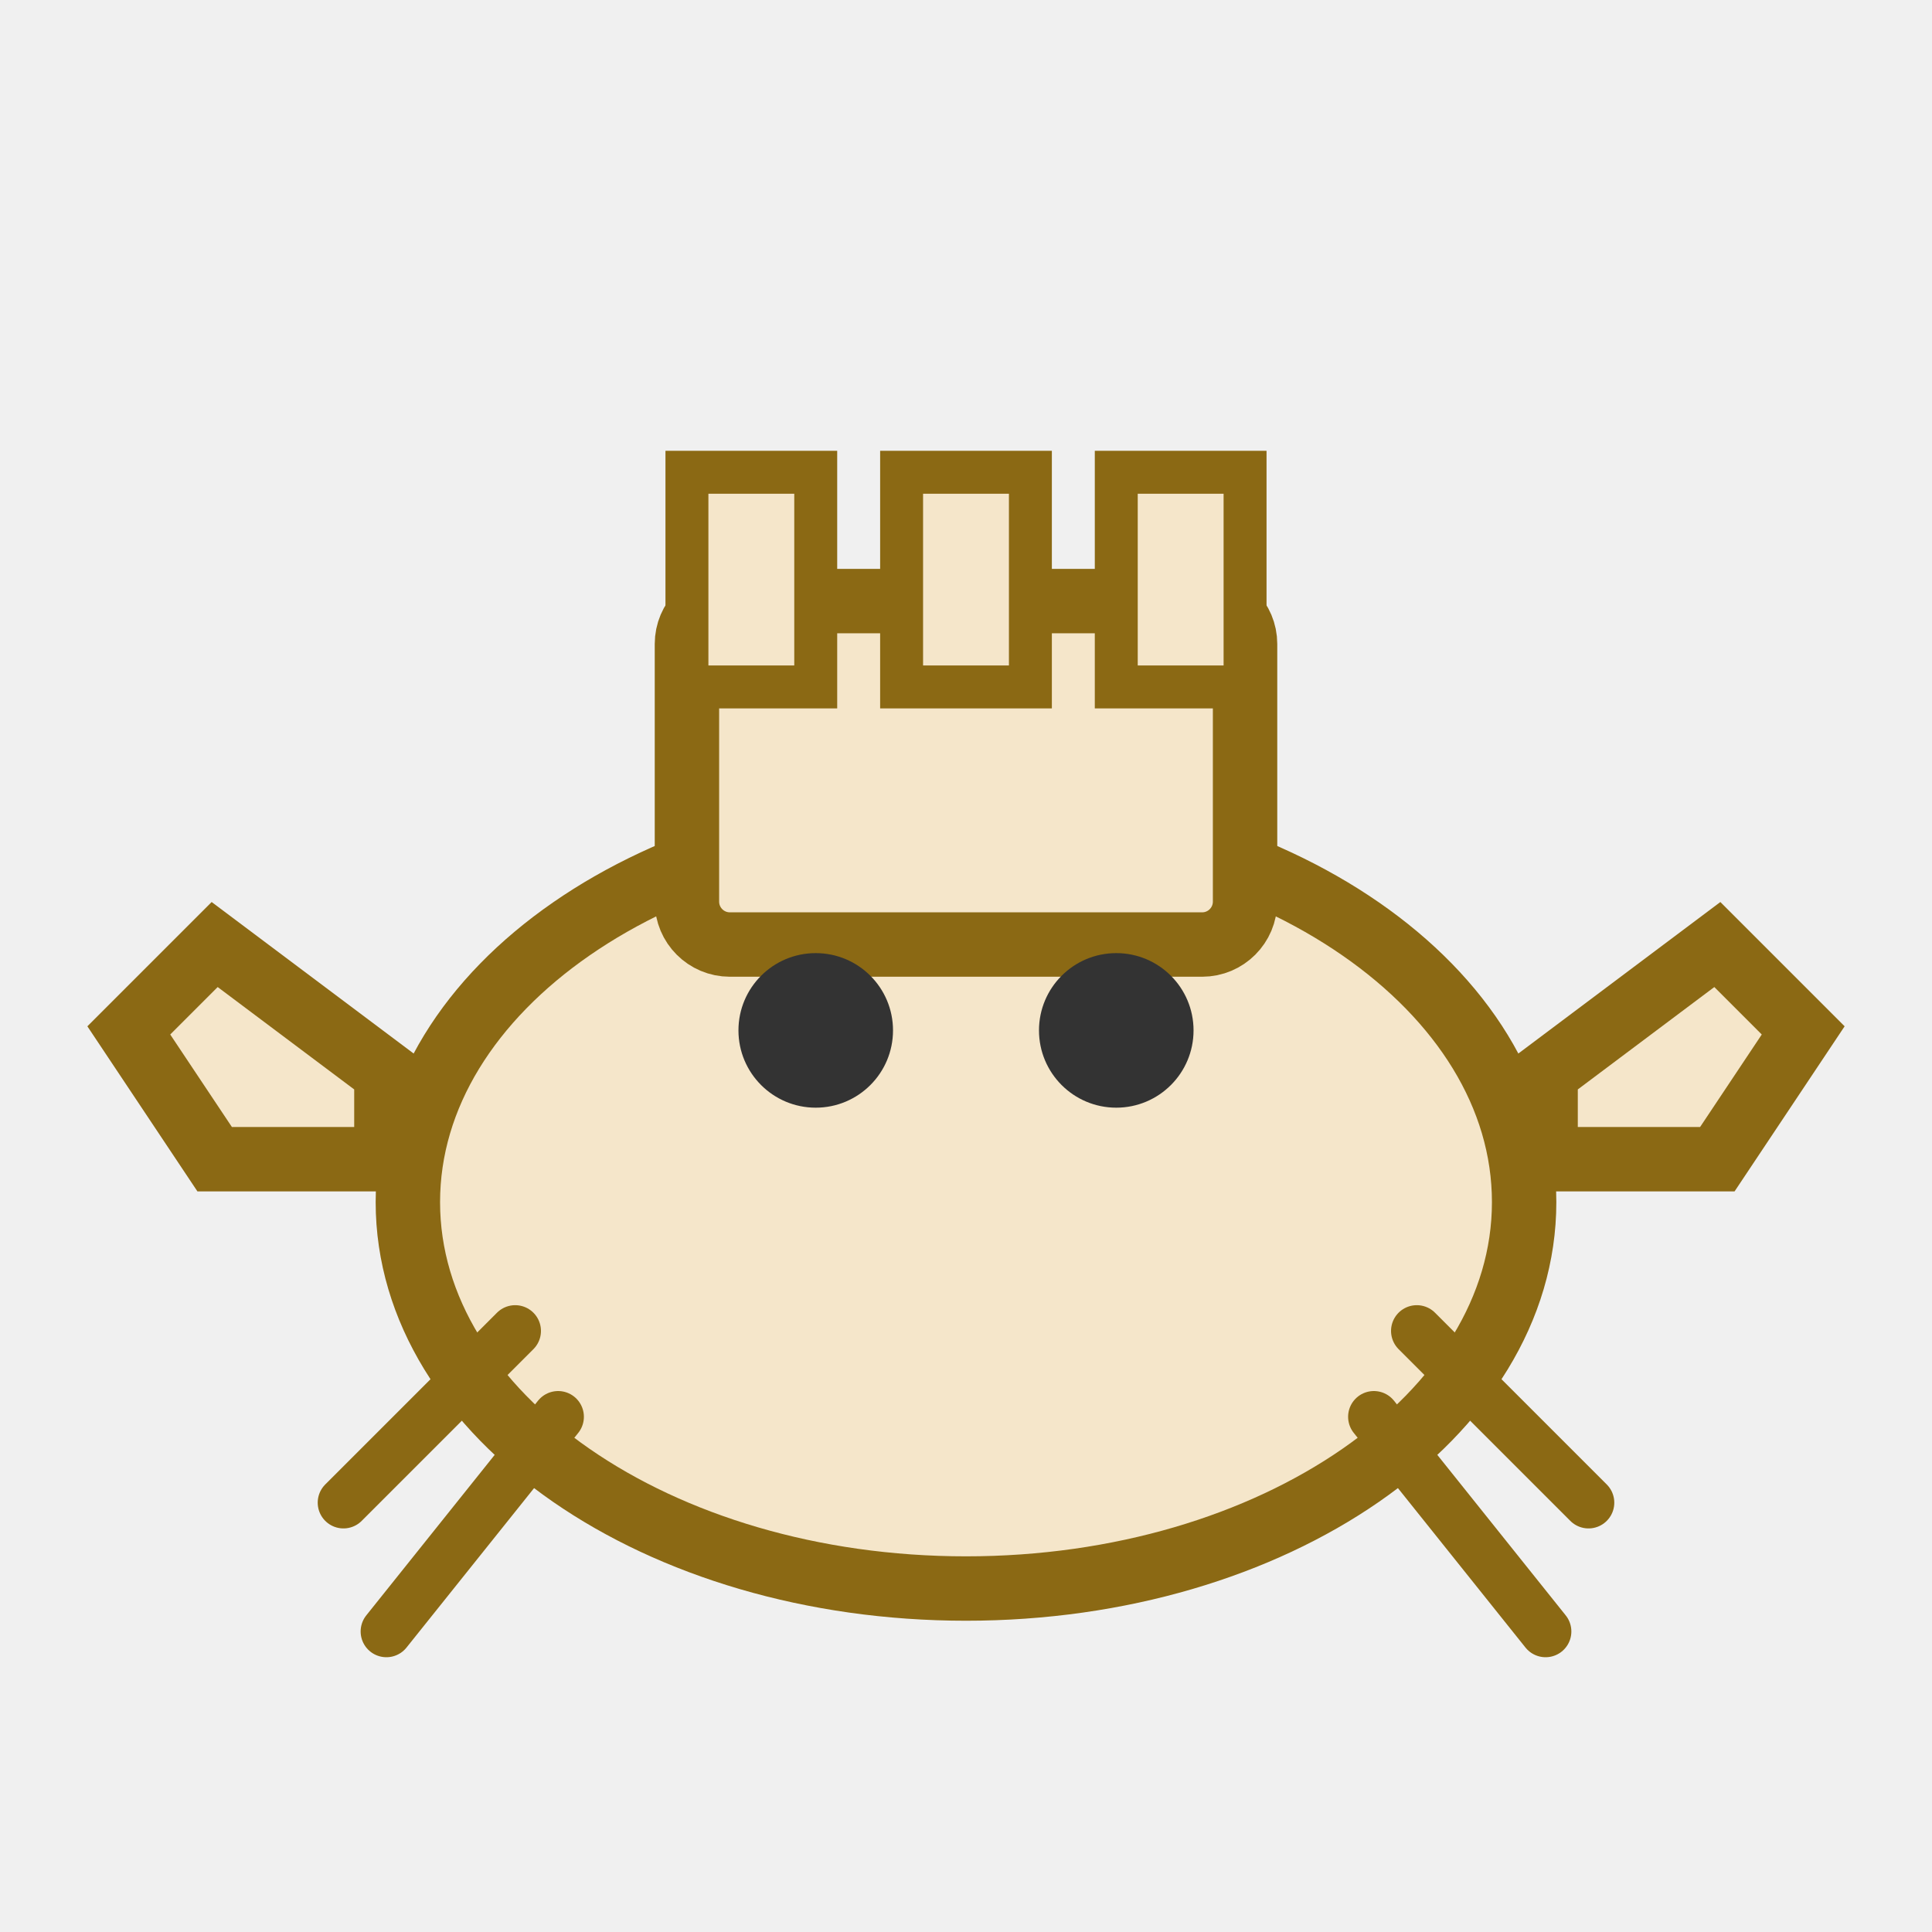
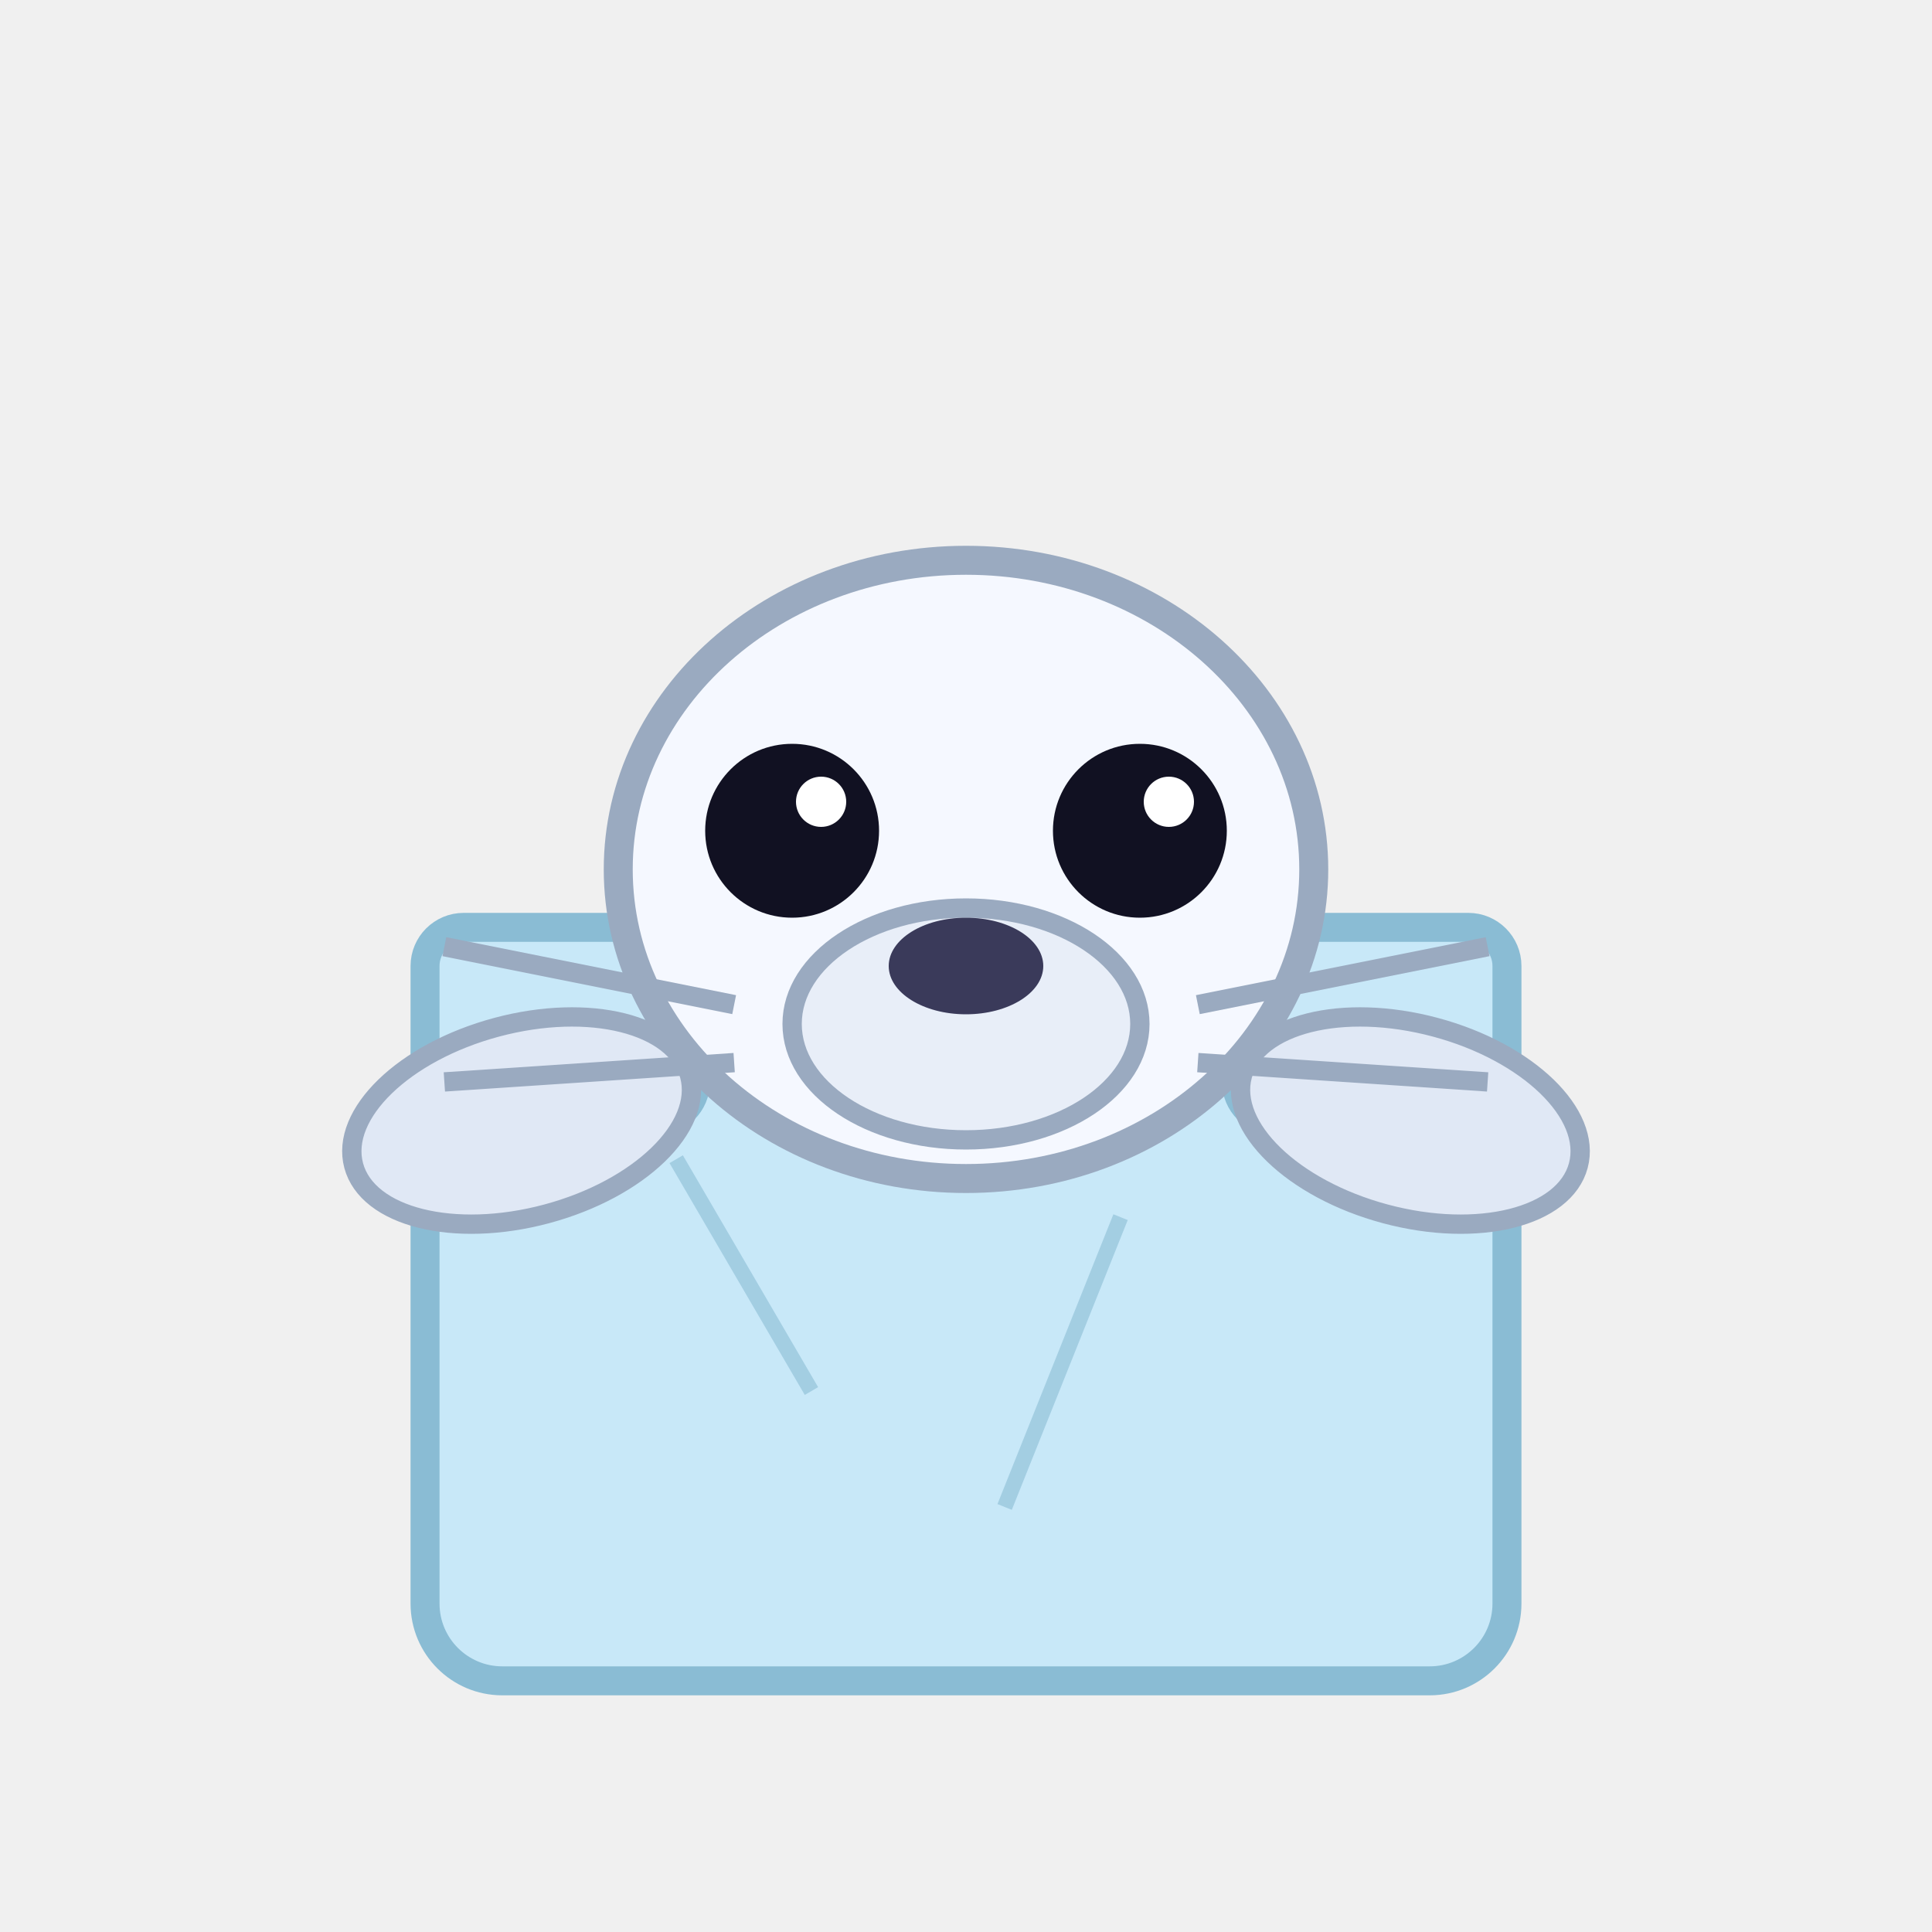
- <svg xmlns="http://www.w3.org/2000/svg" viewBox="0 0 45 45">
-   <ellipse cx="22.5" cy="28" rx="13" ry="9" fill="#F5E6CA" stroke="#8B6914" stroke-width="1.5" />
-   <rect x="16" y="14" width="13" height="8" fill="#F5E6CA" stroke="#8B6914" stroke-width="1.5" rx="1" />
-   <rect x="16" y="11" width="3" height="5" fill="#F5E6CA" stroke="#8B6914" stroke-width="1" />
-   <rect x="21" y="11" width="3" height="5" fill="#F5E6CA" stroke="#8B6914" stroke-width="1" />
-   <rect x="26" y="11" width="3" height="5" fill="#F5E6CA" stroke="#8B6914" stroke-width="1" />
-   <circle cx="19" cy="24" r="1.8" fill="#333" />
-   <circle cx="26" cy="24" r="1.8" fill="#333" />
-   <path d="M9 25 L5 22 L3 24 L5 27 L9 27 Z" fill="#F5E6CA" stroke="#8B6914" stroke-width="1.5" />
-   <path d="M36 25 L40 22 L42 24 L40 27 L36 27 Z" fill="#F5E6CA" stroke="#8B6914" stroke-width="1.5" />
-   <line x1="12" y1="31" x2="8" y2="35" stroke="#8B6914" stroke-width="1.2" stroke-linecap="round" />
-   <line x1="33" y1="31" x2="37" y2="35" stroke="#8B6914" stroke-width="1.2" stroke-linecap="round" />
-   <line x1="13" y1="33" x2="9" y2="38" stroke="#8B6914" stroke-width="1.2" stroke-linecap="round" />
-   <line x1="32" y1="33" x2="36" y2="38" stroke="#8B6914" stroke-width="1.2" stroke-linecap="round" />
+ <svg xmlns="http://www.w3.org/2000/svg" viewBox="0 0 100 100">
+   <rect x="22" y="55" width="56" height="32" rx="4" fill="#c8e8f8" stroke="#8abcd4" stroke-width="1.5" />
+   <rect x="22" y="48" width="14" height="10" rx="2" fill="#c8e8f8" stroke="#8abcd4" stroke-width="1.5" />
+   <rect x="43" y="48" width="14" height="10" rx="2" fill="#c8e8f8" stroke="#8abcd4" stroke-width="1.5" />
+   <rect x="64" y="48" width="14" height="10" rx="2" fill="#c8e8f8" stroke="#8abcd4" stroke-width="1.5" />
+   <line x1="35" y1="60" x2="42" y2="72" stroke="#8abcd4" stroke-width="0.8" opacity="0.6" />
+   <line x1="58" y1="63" x2="52" y2="78" stroke="#8abcd4" stroke-width="0.8" opacity="0.6" />
+   <ellipse cx="50" cy="45" rx="18" ry="16" fill="#F5F8FF" stroke="#9AAAC0" stroke-width="1.5" />
+   <ellipse cx="50" cy="53" rx="9" ry="6" fill="#E8EEF8" stroke="#9AAAC0" stroke-width="1" />
+   <ellipse cx="50" cy="50" rx="4" ry="2.5" fill="#3a3a5a" />
+   <circle cx="41" cy="43" r="4.5" fill="#111122" />
+   <circle cx="59" cy="43" r="4.5" fill="#111122" />
+   <circle cx="42.5" cy="41.5" r="1.3" fill="white" />
+   <circle cx="60.5" cy="41.5" r="1.3" fill="white" />
+   <ellipse cx="27" cy="58" rx="9" ry="5" fill="#E0E8F5" stroke="#9AAAC0" stroke-width="1" transform="rotate(-15 27 58)" />
+   <ellipse cx="73" cy="58" rx="9" ry="5" fill="#E0E8F5" stroke="#9AAAC0" stroke-width="1" transform="rotate(15 73 58)" />
+   <line x1="38" y1="52" x2="23" y2="49" stroke="#9AAAC0" stroke-width="1" />
+   <line x1="38" y1="55" x2="23" y2="56" stroke="#9AAAC0" stroke-width="1" />
+   <line x1="62" y1="52" x2="77" y2="49" stroke="#9AAAC0" stroke-width="1" />
+   <line x1="62" y1="55" x2="77" y2="56" stroke="#9AAAC0" stroke-width="1" />
</svg>
